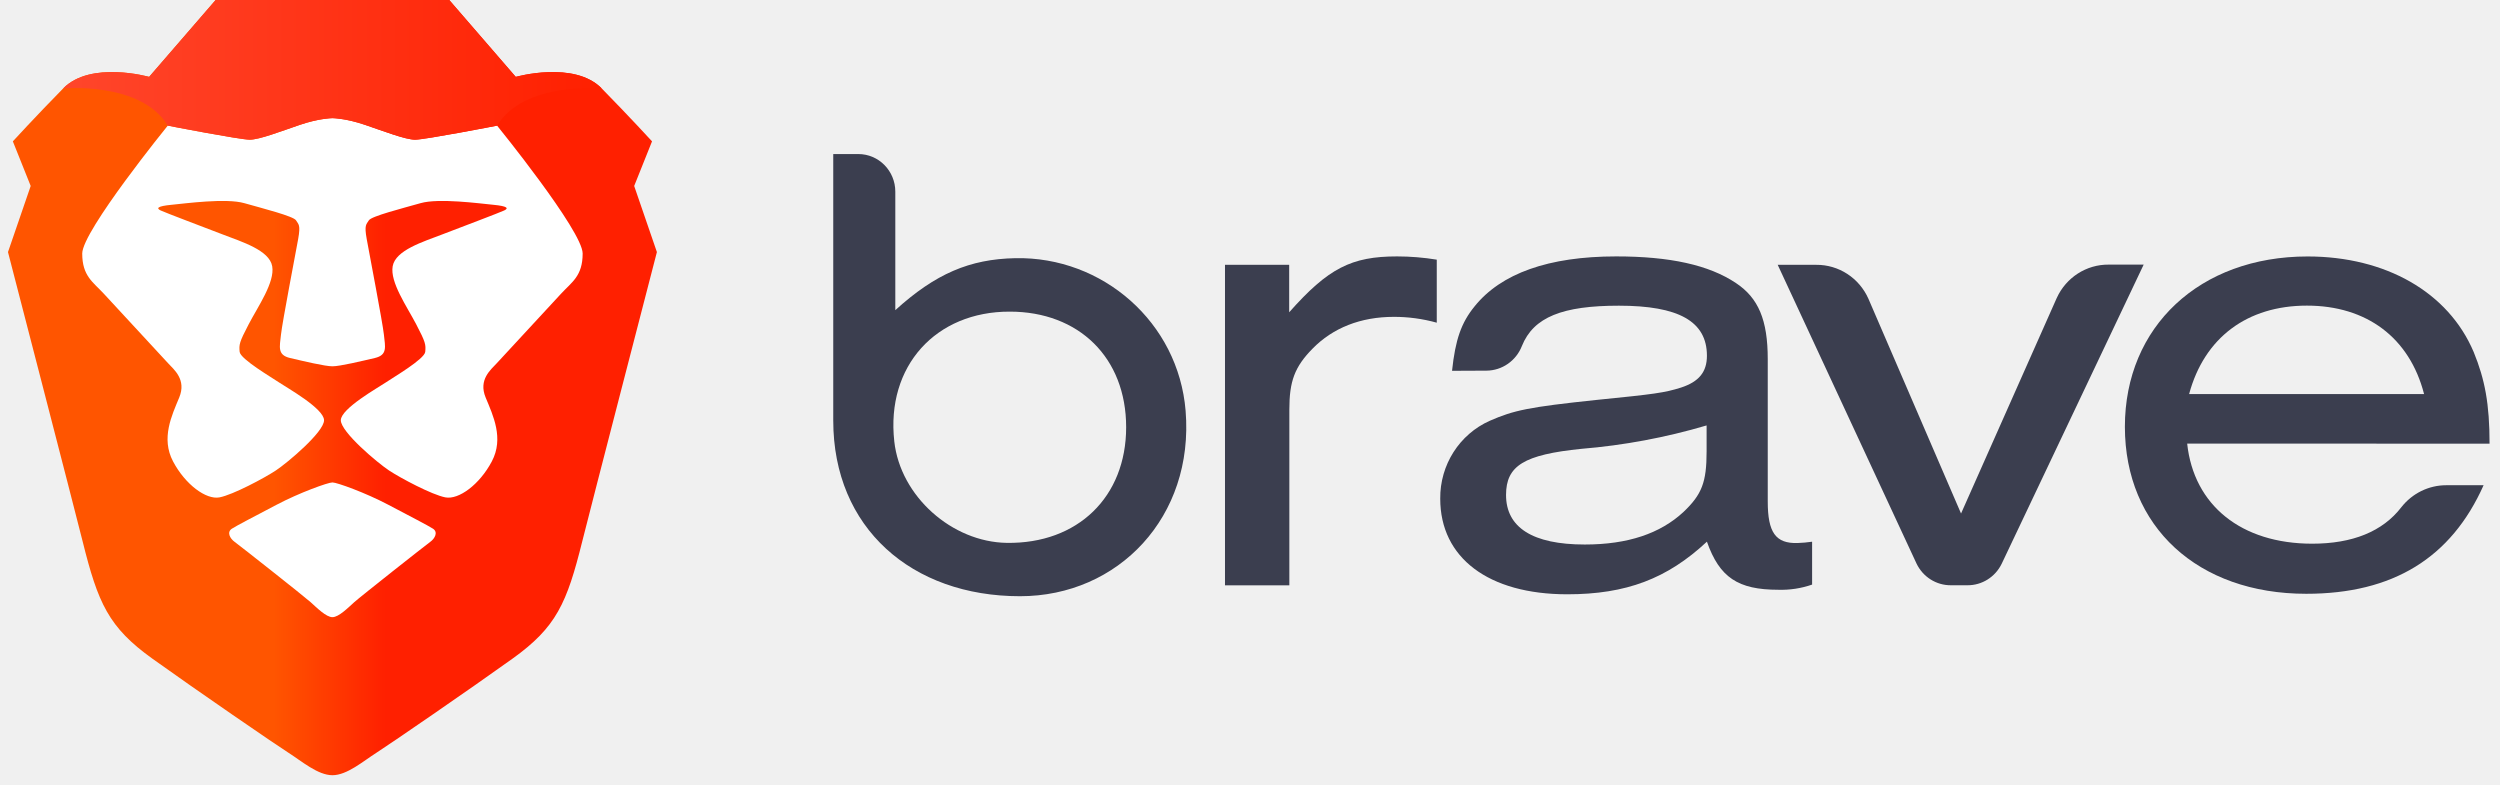
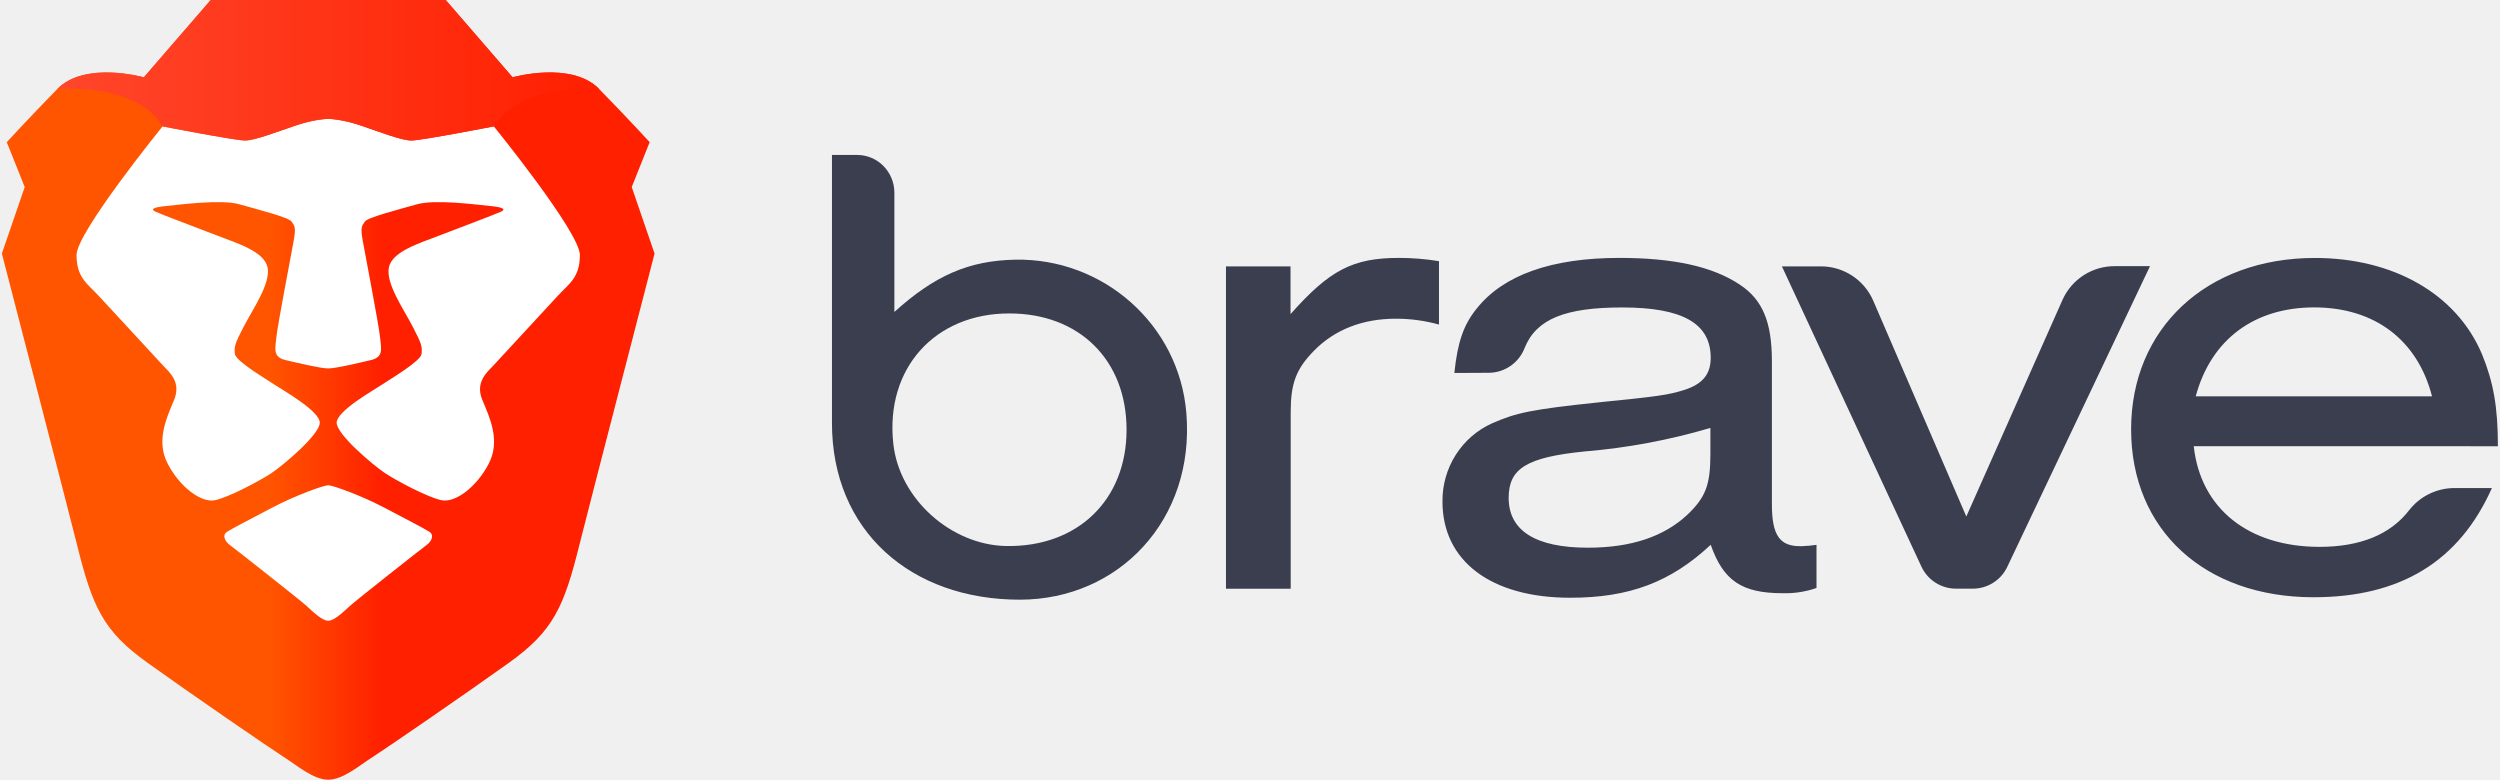
- <svg xmlns="http://www.w3.org/2000/svg" xmlns:xlink="http://www.w3.org/1999/xlink" width="188px" height="59px" viewBox="0 0 188 59" version="1.1">
+ <svg xmlns="http://www.w3.org/2000/svg" xmlns:xlink="http://www.w3.org/1999/xlink" viewBox="0.461 0 186.91 58.309" width="70.522" height="22">
  <defs>
-     <linearGradient x1="0%" y1="50.706%" x2="100%" y2="50.706%" id="linearGradient-1">
-       <stop stop-color="#FF5500" offset="0%">
-    </stop>
-       <stop stop-color="#FF5500" offset="40.988%">
-    </stop>
-       <stop stop-color="#FF2000" offset="58.198%">
-    </stop>
-       <stop stop-color="#FF2000" offset="100%">
-    </stop>
+     <linearGradient id="a" x1="0%" x2="100%" y1="50.706%" y2="50.706%">
+       <stop offset="0%" stop-color="#f50" />
+       <stop offset="40.988%" stop-color="#f50" />
+       <stop offset="58.198%" stop-color="#ff2000" />
+       <stop offset="100%" stop-color="#ff2000" />
    </linearGradient>
-     <linearGradient x1="2.148%" y1="50.706%" x2="100%" y2="50.706%" id="linearGradient-2">
-       <stop stop-color="#FF452A" offset="0%">
-    </stop>
-       <stop stop-color="#FF2000" offset="100%">
-    </stop>
+     <linearGradient id="c" x1="2.148%" x2="100%" y1="50.706%" y2="50.706%">
+       <stop offset="0%" stop-color="#ff452a" />
+       <stop offset="100%" stop-color="#ff2000" />
    </linearGradient>
-     <path d="M38.184,5.781 L33.183,2.48580047e-05 L24.399,2.48580047e-05 L15.615,2.48580047e-05 L10.614,5.781 C10.614,5.781 6.222,4.538 4.148,6.651 C4.148,6.651 10.004,6.113 12.016,9.448 C12.016,9.448 17.445,10.504 18.177,10.504 C18.909,10.504 20.495,9.883 21.959,9.386 C23.423,8.889 24.399,8.885 24.399,8.885 C24.399,8.885 25.375,8.889 26.839,9.386 C28.303,9.883 29.889,10.504 30.621,10.504 C31.353,10.504 36.781,9.448 36.781,9.448 C38.794,6.113 44.65,6.651 44.65,6.651 C42.576,4.538 38.184,5.781 38.184,5.781" id="path-3">
-   </path>
+     <path id="b" d="M38.184 5.781 33.183 0H15.615l-5.001 5.781s-4.392-1.243-6.466.87c0 0 5.856-.538 7.868 2.797 0 0 5.43 1.056 6.161 1.056.732 0 2.318-.621 3.782-1.118s2.44-.501 2.44-.501.976.004 2.44.5c1.464.498 3.05 1.12 3.782 1.12s6.16-1.057 6.16-1.057C38.794 6.113 44.65 6.65 44.65 6.65c-2.074-2.113-6.466-.87-6.466-.87" />
  </defs>
-   <g id="Branding" stroke="none" stroke-width="1" fill="none" fill-rule="evenodd">
-     <g id="logo_brave" transform="translate(-46, -42)">
-       <g id="Logo/Logotypes/brave/logo-dark" transform="translate(46, 42)">
-         <g id="Logotypes/brave/logo-dark" transform="translate(-3.910345, 0)">
+   <g id="Branding" fill="none" fill-rule="evenodd" stroke="none" stroke-width="1">
+     <g id="logo_brave" transform="translate(-46 -42)">
+       <g id="Logo/Logotypes/brave/logo-dark" transform="translate(46 42)">
+         <g id="Logotypes/brave/logo-dark" transform="translate(-3.91)">
          <g id="Group-5">
-             <g id="Group-4" transform="translate(66.47586, 11.49474)" fill="#3B3E4F">
-               <path d="M0.095,20.129 L0.095,0.09 L1.98,0.09 C3.517,0.09 4.762,1.356 4.762,2.918 L4.762,11.828 C7.784,9.087 10.354,7.99 13.78,7.92 C20.349,7.783 26.051,12.743 26.593,19.4 C27.241,27.354 21.551,33.341 14.138,33.341 C6,33.341 0.095,28.211 0.095,20.129 Z M4.685,21.702 C5.145,25.843 9.035,29.263 13.136,29.329 C18.48,29.412 22.121,25.872 22.121,20.634 C22.121,15.397 18.561,11.94 13.368,11.94 C7.817,11.927 4.053,16.026 4.685,21.702 L4.685,21.702 Z" id="Shape">
-        </path>
-               <path d="M34.381,8.42 L34.381,11.989 C37.317,8.677 39.056,7.787 42.494,7.787 C43.494,7.788 44.492,7.87 45.479,8.031 L45.479,12.772 C44.426,12.478 43.338,12.33 42.245,12.333 C39.757,12.333 37.667,13.161 36.136,14.726 C34.792,16.097 34.393,17.169 34.393,19.322 L34.393,32.521 L29.554,32.521 L29.554,8.42 L34.381,8.42 Z" id="Shape">
-        </path>
-               <path d="M46.628,16.39 C46.876,14.043 47.324,12.772 48.318,11.551 C50.31,9.066 53.894,7.787 58.969,7.787 C63.001,7.787 65.938,8.425 67.978,9.791 C69.673,10.913 70.369,12.577 70.369,15.509 L70.369,26.211 C70.369,28.559 70.968,29.387 72.609,29.341 C72.976,29.328 73.342,29.295 73.705,29.242 L73.705,32.467 C72.889,32.751 72.029,32.882 71.167,32.856 C68.133,32.856 66.74,31.929 65.795,29.238 C62.81,32.024 59.722,33.196 55.295,33.196 C49.373,33.196 45.74,30.459 45.74,26.008 C45.714,23.47 47.183,21.162 49.471,20.146 C51.263,19.363 52.358,19.119 57.482,18.581 C61.861,18.142 62.61,18.042 63.852,17.649 C65.196,17.21 65.795,16.477 65.795,15.256 C65.795,12.664 63.657,11.493 59.177,11.493 C54.941,11.493 52.758,12.345 51.882,14.523 C51.448,15.637 50.392,16.371 49.214,16.378 L46.628,16.39 Z M65.771,20.498 C62.701,21.405 59.549,21.995 56.362,22.257 C52.033,22.696 50.689,23.528 50.689,25.727 C50.689,28.169 52.68,29.453 56.611,29.453 C59.845,29.453 62.284,28.625 64.027,27.01 C65.42,25.689 65.771,24.762 65.771,22.456 L65.771,20.498 Z" id="Shape">
-        </path>
-               <path d="M85.386,32.517 L84.14,32.517 C83.042,32.524 82.037,31.889 81.557,30.885 L71.118,8.42 L74.018,8.42 C75.708,8.407 77.247,9.409 77.941,10.975 L84.905,27.122 L92.102,10.913 C92.806,9.371 94.332,8.39 96.004,8.404 L98.639,8.404 L87.956,30.91 C87.471,31.9 86.474,32.524 85.386,32.517 L85.386,32.517 Z" id="Shape">
-        </path>
-               <path d="M101.91,21.864 C102.407,26.509 105.983,29.391 111.314,29.391 C114.34,29.391 116.609,28.476 118.014,26.65 C118.834,25.603 120.079,24.993 121.395,24.994 L124.201,24.994 C121.757,30.467 117.383,33.158 110.862,33.158 C102.716,33.158 97.226,28.124 97.226,20.597 C97.226,13.07 102.851,7.791 110.964,7.791 C116.833,7.791 121.554,10.478 123.456,14.979 C124.303,17.049 124.649,18.887 124.649,21.868 L101.91,21.864 Z M119.725,18.138 C118.629,13.886 115.395,11.488 110.915,11.488 C106.435,11.488 103.201,13.886 102.056,18.138 L119.725,18.138 Z" id="Shape">
-        </path>
+             <g id="Group-4" fill="#3b3e4f" transform="translate(66.476 11.495)">
+               <path id="Shape" d="M.095 20.13V.09H1.98c1.537 0 2.782 1.266 2.782 2.828v8.91c3.022-2.74 5.592-3.838 9.018-3.908 6.57-.137 12.271 4.823 12.813 11.48.648 7.954-5.042 13.94-12.455 13.94C6 33.34.095 28.21.095 20.13m4.59 1.572c.46 4.14 4.35 7.56 8.451 7.627 5.344.083 8.985-3.457 8.985-8.695 0-5.237-3.56-8.694-8.753-8.694-5.551-.013-9.315 4.086-8.683 9.762" />
+               <path d="M34.38 8.42v3.57c2.937-3.313 4.676-4.203 8.114-4.203 1 .001 1.998.083 2.985.244v4.74a12 12 0 0 0-3.234-.438c-2.488 0-4.578.828-6.109 2.393-1.344 1.37-1.743 2.443-1.743 4.596V32.52h-4.839V8.42zm12.248 7.97c.248-2.347.696-3.618 1.69-4.84 1.992-2.484 5.576-3.763 10.65-3.763 4.033 0 6.97.638 9.01 2.004 1.695 1.122 2.391 2.786 2.391 5.718V26.21c0 2.348.599 3.176 2.24 3.13q.551-.02 1.096-.1v3.226a7.1 7.1 0 0 1-2.538.39c-3.034 0-4.427-.928-5.372-3.62-2.985 2.787-6.073 3.959-10.5 3.959-5.922 0-9.555-2.737-9.555-7.188-.026-2.538 1.443-4.846 3.73-5.862 1.793-.783 2.888-1.027 8.012-1.565 4.379-.44 5.128-.539 6.37-.932 1.344-.439 1.943-1.172 1.943-2.393 0-2.592-2.138-3.763-6.618-3.763-4.236 0-6.42.852-7.295 3.03a2.89 2.89 0 0 1-2.668 1.855zm19.143 4.108a46.7 46.7 0 0 1-9.409 1.76c-4.33.438-5.673 1.27-5.673 3.469 0 2.442 1.991 3.726 5.922 3.726 3.234 0 5.673-.828 7.416-2.443 1.393-1.32 1.744-2.248 1.744-4.554zm19.615 12.019H84.14a2.85 2.85 0 0 1-2.583-1.632L71.118 8.42h2.9a4.26 4.26 0 0 1 3.923 2.555l6.964 16.147 7.197-16.21a4.26 4.26 0 0 1 3.902-2.508h2.635L87.956 30.91a2.85 2.85 0 0 1-2.57 1.607m16.524-10.653c.497 4.645 4.073 7.527 9.404 7.527 3.026 0 5.295-.915 6.7-2.741a4.3 4.3 0 0 1 3.38-1.656h2.807c-2.444 5.473-6.818 8.164-13.339 8.164-8.146 0-13.636-5.034-13.636-12.561s5.625-12.806 13.738-12.806c5.87 0 10.59 2.687 12.492 7.188.847 2.07 1.193 3.908 1.193 6.889zm17.815-3.726c-1.096-4.252-4.33-6.65-8.81-6.65s-7.714 2.398-8.859 6.65z" />
            </g>
            <g id="Build-Icons/Release">
-               <g id="Logo" transform="translate(4.510718, 0)">
-                 <path d="M47.09,13.985 L48.432,10.629 C48.432,10.629 46.724,8.764 44.65,6.651 C42.576,4.538 38.184,5.781 38.184,5.781 L33.183,2.48580047e-05 L24.399,2.48580047e-05 L15.615,2.48580047e-05 L10.614,5.781 C10.614,5.781 6.222,4.538 4.148,6.651 C2.074,8.764 0.366,10.629 0.366,10.629 L1.708,13.985 L2.43988816e-05,18.956 C2.43988816e-05,18.956 5.023,38.34 5.612,40.707 C6.771,45.368 7.564,47.17 10.858,49.531 C14.151,51.893 20.129,55.995 21.105,56.616 C22.081,57.237 23.301,58.296 24.399,58.296 C25.497,58.296 26.717,57.237 27.693,56.616 C28.669,55.995 34.646,51.893 37.94,49.531 C41.234,47.17 42.027,45.368 43.186,40.707 C43.775,38.34 48.798,18.956 48.798,18.956 L47.09,13.985 Z" id="Head" fill="url(#linearGradient-1)">
-         </path>
-                 <path d="M24.399,36.279 C24.733,36.279 26.876,37.049 28.595,37.956 C30.314,38.862 31.56,39.503 31.958,39.757 C32.357,40.011 32.114,40.49 31.751,40.751 C31.388,41.012 26.513,44.858 26.04,45.283 C25.567,45.709 24.872,46.411 24.399,46.411 C23.926,46.411 23.231,45.709 22.758,45.283 C22.284,44.858 17.41,41.012 17.047,40.751 C16.684,40.49 16.441,40.011 16.839,39.757 C17.238,39.503 18.484,38.862 20.203,37.956 C21.922,37.049 24.064,36.279 24.399,36.279 Z M24.425,8.886 C24.589,8.89 25.514,8.936 26.839,9.386 C28.303,9.883 29.889,10.504 30.621,10.504 C31.353,10.504 36.781,9.448 36.781,9.448 C36.781,9.448 43.215,17.371 43.215,19.065 C43.215,20.758 42.406,21.205 41.592,22.086 C40.778,22.966 37.224,26.811 36.768,27.304 C36.312,27.798 35.361,28.547 35.92,29.894 C36.479,31.242 37.304,32.956 36.387,34.695 C35.47,36.434 33.899,37.595 32.893,37.403 C31.886,37.211 29.523,35.953 28.653,35.378 C27.784,34.803 25.029,32.488 25.029,31.603 C25.029,30.717 27.877,29.127 28.403,28.766 C28.929,28.404 31.329,27.006 31.378,26.457 C31.427,25.908 31.409,25.747 30.7,24.391 C29.992,23.035 28.717,21.225 28.929,20.02 C29.141,18.816 31.198,18.19 32.666,17.625 C34.134,17.061 36.96,15.994 37.313,15.828 C37.666,15.662 37.575,15.504 36.505,15.401 C35.436,15.298 32.401,14.887 31.033,15.276 C29.665,15.665 27.327,16.256 27.138,16.569 C26.949,16.883 26.782,16.893 26.976,17.974 C27.17,19.056 28.171,24.244 28.269,25.166 C28.366,26.088 28.556,26.697 27.581,26.924 C26.605,27.151 24.963,27.546 24.399,27.546 C23.835,27.546 22.193,27.151 21.217,26.924 C20.242,26.697 20.432,26.088 20.529,25.166 C20.626,24.244 21.627,19.056 21.822,17.974 C22.016,16.893 21.849,16.883 21.66,16.569 C21.471,16.256 19.133,15.665 17.765,15.276 C16.397,14.887 13.362,15.298 12.293,15.401 C11.223,15.504 11.132,15.662 11.485,15.828 C11.838,15.994 14.664,17.061 16.132,17.625 C17.599,18.19 19.656,18.816 19.869,20.02 C20.081,21.225 18.805,23.035 18.097,24.391 C17.389,25.747 17.37,25.908 17.42,26.457 C17.469,27.006 19.868,28.404 20.395,28.766 C20.921,29.127 23.768,30.717 23.768,31.603 C23.768,32.488 21.014,34.803 20.144,35.378 C19.275,35.953 16.911,37.211 15.905,37.403 C14.899,37.595 13.328,36.434 12.411,34.695 C11.494,32.956 12.319,31.242 12.877,29.894 C13.436,28.547 12.486,27.798 12.03,27.304 C11.574,26.811 8.02,22.966 7.206,22.086 C6.392,21.205 5.583,20.758 5.583,19.065 C5.583,17.371 12.016,9.448 12.016,9.448 C12.016,9.448 17.445,10.504 18.177,10.504 C18.909,10.504 20.495,9.883 21.959,9.386 C23.284,8.936 24.209,8.89 24.373,8.886 Z" id="Face" fill="#FFFFFF">
-         </path>
-                 <mask id="mask-4" fill="white">
-                   <use href="#path-3">
-          </use>
-                 </mask>
-                 <use id="Top-Head" fill="url(#linearGradient-2)" xlink:href="#path-3">
-         </use>
+               <g id="Logo" transform="translate(4.51)">
+                 <path id="Head" fill="url(#a)" d="m47.09 13.985 1.342-3.356S46.724 8.764 44.65 6.65s-6.466-.87-6.466-.87L33.183 0H15.615l-5.001 5.781s-4.392-1.243-6.466.87S.366 10.63.366 10.63l1.342 3.356L0 18.956s5.023 19.384 5.612 21.75c1.159 4.662 1.952 6.464 5.246 8.825 3.293 2.362 9.271 6.464 10.247 7.085s2.196 1.68 3.294 1.68 2.318-1.059 3.294-1.68 6.953-4.723 10.247-7.085 4.087-4.163 5.246-8.824c.589-2.367 5.612-21.75 5.612-21.75z" />
+                 <path id="Face" fill="#fff" d="M24.399 36.279c.334 0 2.477.77 4.196 1.677 1.72.906 2.965 1.547 3.363 1.8.399.255.156.734-.207.995s-5.238 4.107-5.71 4.532c-.474.426-1.17 1.128-1.642 1.128-.473 0-1.168-.702-1.641-1.128s-5.348-4.27-5.711-4.532c-.363-.261-.606-.74-.208-.994.399-.254 1.645-.895 3.364-1.801 1.719-.907 3.861-1.677 4.196-1.677m.026-27.393c.164.004 1.09.05 2.414.5 1.464.497 3.05 1.118 3.782 1.118s6.16-1.056 6.16-1.056 6.434 7.923 6.434 9.617c0 1.693-.81 2.14-1.623 3.02l-4.824 5.22c-.456.493-1.407 1.242-.848 2.59.56 1.347 1.384 3.061.467 4.8-.917 1.74-2.488 2.9-3.494 2.708s-3.37-1.45-4.24-2.025c-.869-.575-3.624-2.89-3.624-3.775 0-.886 2.848-2.476 3.374-2.837s2.926-1.76 2.975-2.309c.05-.549.03-.71-.678-2.066s-1.983-3.166-1.77-4.37c.211-1.205 2.268-1.83 3.736-2.396 1.468-.564 4.294-1.63 4.647-1.797.353-.166.262-.324-.808-.427s-4.104-.514-5.472-.125-3.706.98-3.895 1.293c-.19.314-.356.324-.162 1.405.194 1.082 1.195 6.27 1.293 7.192s.287 1.53-.688 1.758c-.976.227-2.618.622-3.182.622s-2.206-.395-3.182-.622c-.975-.227-.785-.836-.688-1.758s1.098-6.11 1.293-7.192c.194-1.08.027-1.091-.162-1.405-.19-.313-2.527-.904-3.895-1.293s-4.403.022-5.472.125-1.161.261-.808.427 3.18 1.233 4.647 1.797c1.467.565 3.524 1.191 3.737 2.395.212 1.205-1.064 3.015-1.772 4.37-.708 1.357-.727 1.518-.677 2.067s2.448 1.947 2.975 2.309c.526.36 3.373 1.951 3.373 2.837 0 .885-2.754 3.2-3.624 3.775-.869.575-3.233 1.833-4.239 2.025s-2.577-.969-3.494-2.708-.092-3.453.466-4.8c.56-1.348-.39-2.097-.847-2.59l-4.824-5.22c-.814-.88-1.623-1.327-1.623-3.02s6.433-9.617 6.433-9.617 5.43 1.056 6.161 1.056c.732 0 2.318-.621 3.782-1.118 1.325-.45 2.25-.496 2.414-.5Z" />
+                 <use xlink:href="#b" id="Top-Head" fill="url(#c)" />
              </g>
            </g>
          </g>
        </g>
      </g>
    </g>
  </g>
</svg>
